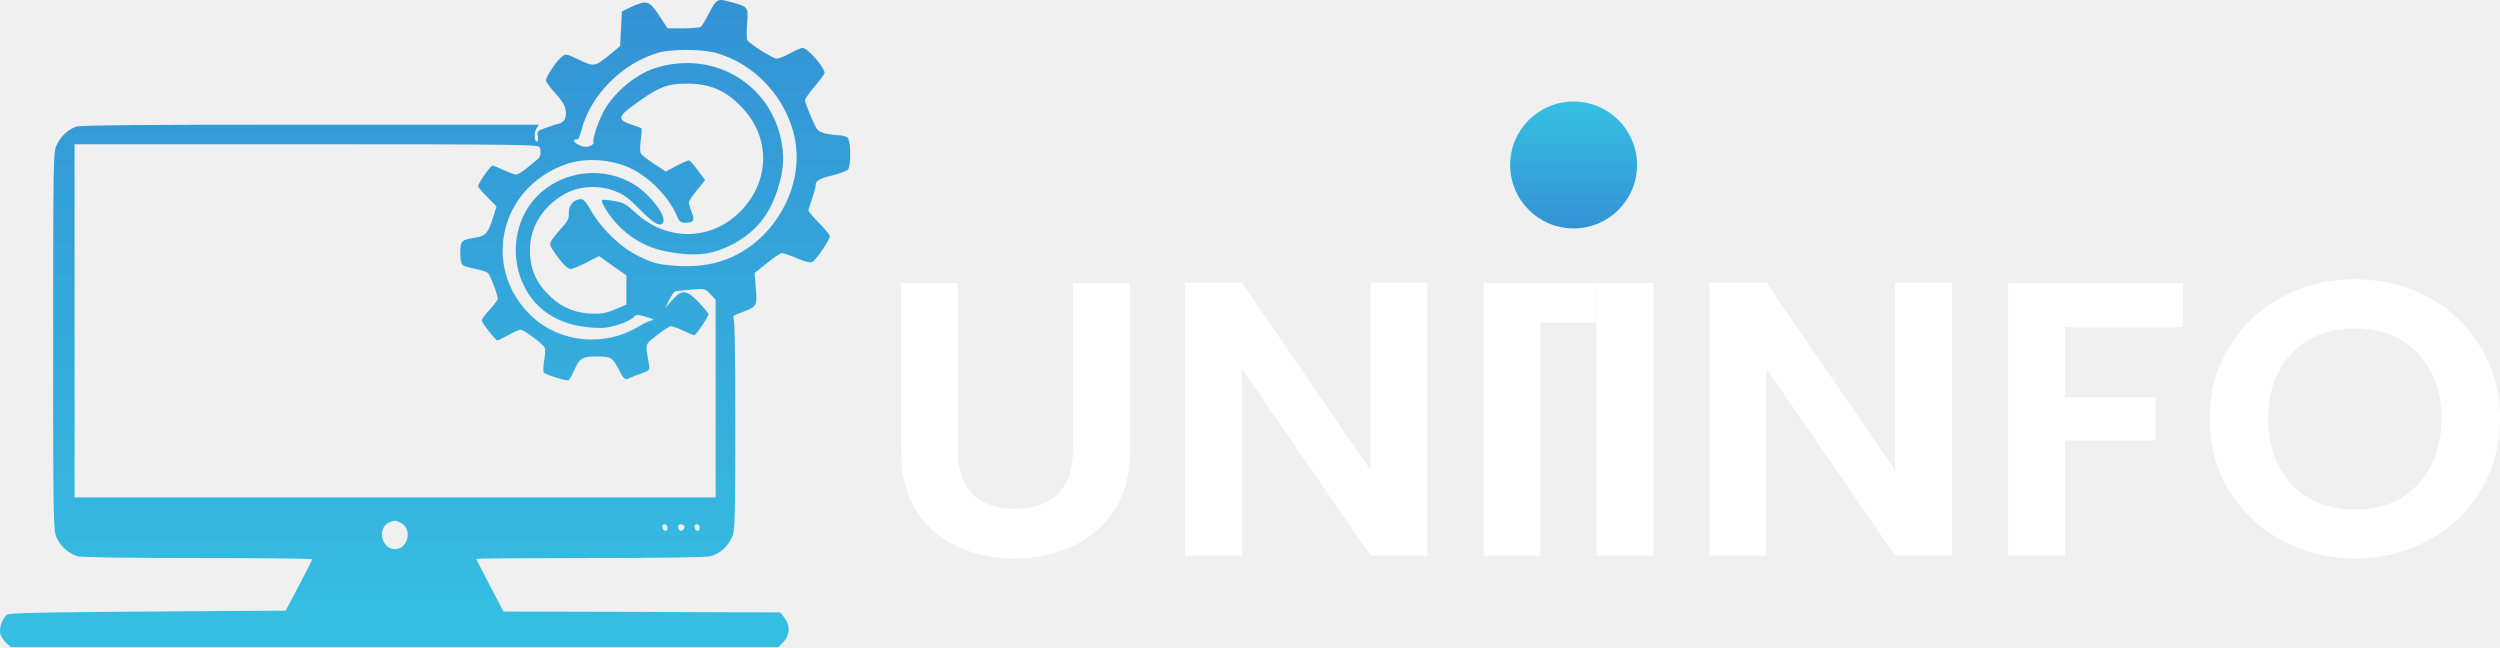
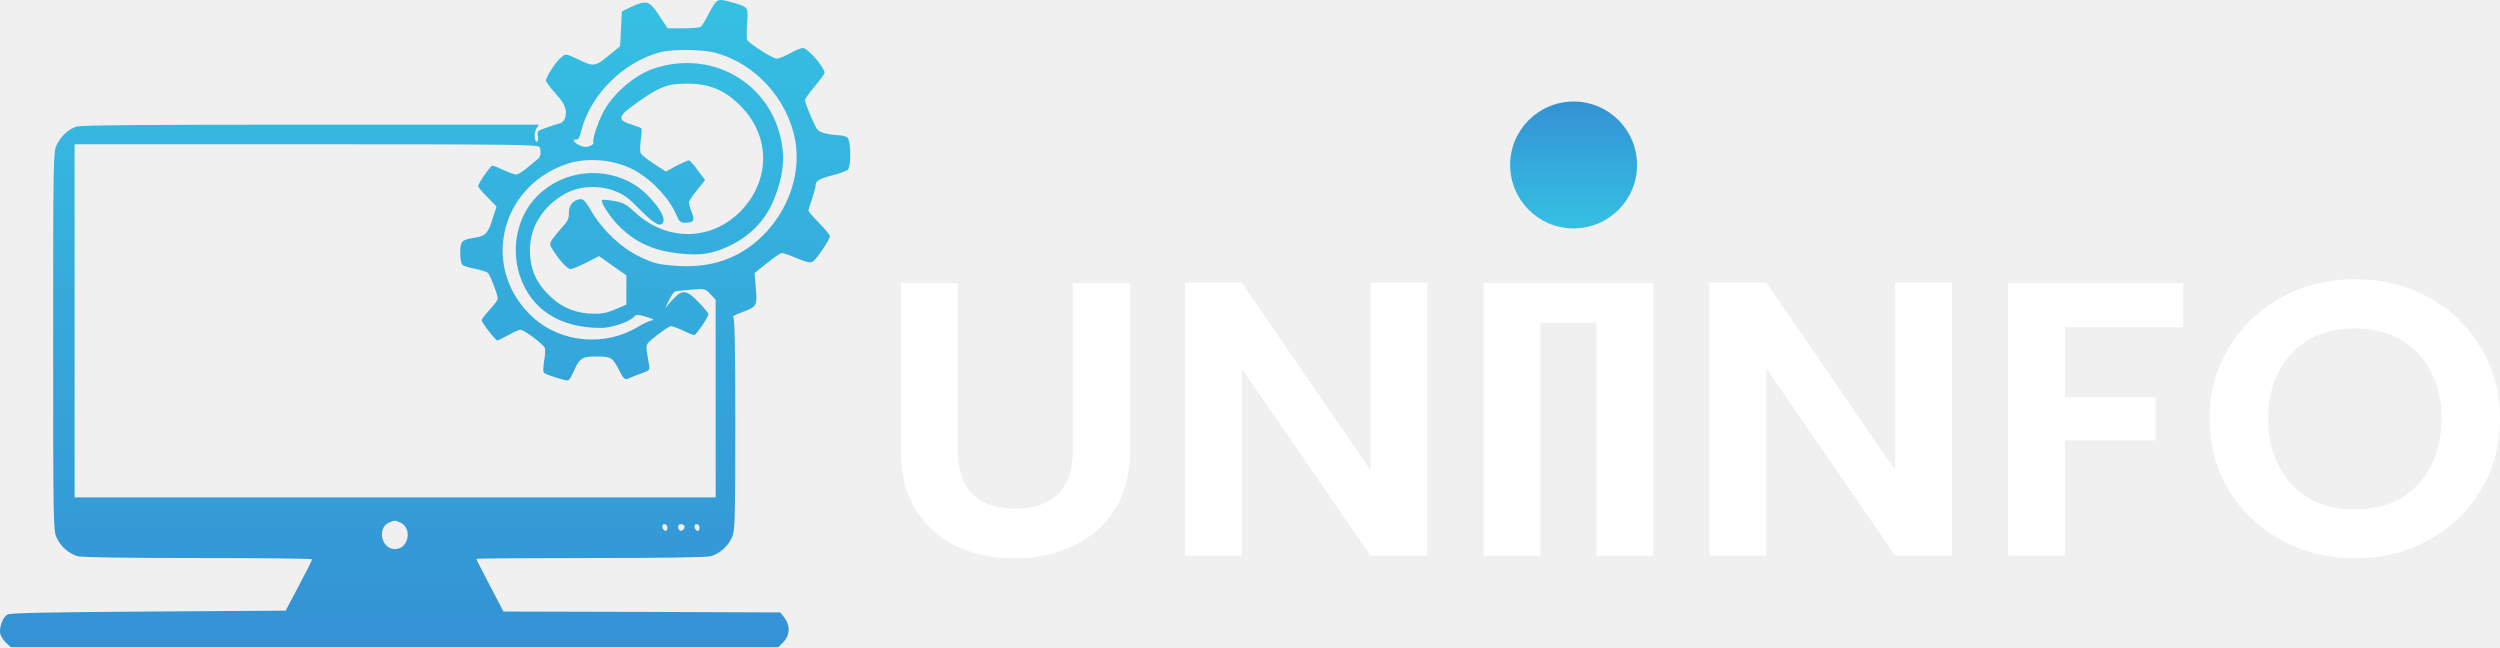
<svg xmlns="http://www.w3.org/2000/svg" width="197" height="51" viewBox="0 0 197 51" fill="none">
  <path d="M75.48 22.308V35.6C75.48 37.056 75.874 38.174 76.663 38.954C77.453 39.713 78.562 40.092 79.991 40.092C81.442 40.092 82.561 39.713 83.351 38.954C84.14 38.174 84.535 37.056 84.535 35.6V22.308H89.046V35.569C89.046 37.395 88.63 38.944 87.798 40.215C86.988 41.467 85.889 42.41 84.503 43.046C83.138 43.682 81.612 44 79.927 44C78.263 44 76.749 43.682 75.384 43.046C74.04 42.41 72.973 41.467 72.184 40.215C71.395 38.944 71 37.395 71 35.569V22.308H75.48Z" fill="white" />
  <path d="M112.476 43.785H107.997L97.854 29.046V43.785H93.374V22.277H97.854L107.997 37.046V22.277H112.476V43.785Z" fill="white" />
-   <path d="M125.809 22.308V25.419H121.383V43.785H116.903V22.308H125.809Z" fill="white" />
-   <path d="M130.288 22.308V43.785H125.809V25.419V22.308H130.288Z" fill="white" />
  <path d="M153.816 43.785H149.337L139.194 29.046V43.785H134.714V22.277H139.194L149.337 37.046V22.277H153.816V43.785Z" fill="white" />
  <path d="M172.034 22.308V25.785H162.723V31.292H169.858V34.708H162.723V43.785H158.243V22.308H172.034Z" fill="white" />
  <path d="M185.577 44C183.487 44 181.567 43.528 179.818 42.585C178.069 41.641 176.682 40.339 175.658 38.677C174.634 36.995 174.122 35.097 174.122 32.985C174.122 30.892 174.634 29.015 175.658 27.354C176.682 25.672 178.069 24.359 179.818 23.415C181.567 22.472 183.487 22 185.577 22C187.689 22 189.609 22.472 191.337 23.415C193.086 24.359 194.462 25.672 195.464 27.354C196.488 29.015 197 30.892 197 32.985C197 35.097 196.488 36.995 195.464 38.677C194.462 40.339 193.086 41.641 191.337 42.585C189.587 43.528 187.668 44 185.577 44ZM185.577 40.154C186.921 40.154 188.105 39.867 189.129 39.292C190.153 38.697 190.953 37.856 191.529 36.769C192.104 35.682 192.392 34.42 192.392 32.985C192.392 31.549 192.104 30.297 191.529 29.231C190.953 28.144 190.153 27.313 189.129 26.738C188.105 26.164 186.921 25.877 185.577 25.877C184.233 25.877 183.039 26.164 181.993 26.738C180.97 27.313 180.17 28.144 179.594 29.231C179.018 30.297 178.73 31.549 178.73 32.985C178.73 34.42 179.018 35.682 179.594 36.769C180.17 37.856 180.97 38.697 181.993 39.292C183.039 39.867 184.233 40.154 185.577 40.154Z" fill="white" />
-   <circle cx="124" cy="13" r="5" fill="url(#paint0_linear_202_2)" />
-   <path d="M56.364 0.223C56.237 0.364 55.97 0.827 55.759 1.249C55.548 1.671 55.295 2.064 55.21 2.12C55.126 2.177 54.507 2.233 53.831 2.233H52.607L51.932 1.207C51.158 0.04 50.947 -0.016 49.709 0.56L49.005 0.898L48.935 2.275L48.864 3.638L48.161 4.214C46.894 5.269 46.81 5.283 45.628 4.706C44.587 4.229 44.587 4.214 44.249 4.496C43.841 4.805 43.025 6.041 43.025 6.337C43.025 6.449 43.363 6.913 43.785 7.377C44.559 8.234 44.727 8.698 44.516 9.358C44.446 9.513 44.263 9.681 44.108 9.724C43.94 9.766 43.461 9.906 43.053 10.061C42.364 10.3 42.307 10.342 42.378 10.693C42.42 10.904 42.406 11.115 42.335 11.143C42.11 11.284 42.054 10.469 42.265 10.131L42.462 9.822H24.48C11.422 9.822 6.356 9.864 6.004 9.977C5.371 10.201 4.78 10.749 4.457 11.438C4.203 11.972 4.189 12.689 4.189 26.898C4.189 41.05 4.203 41.823 4.457 42.357C4.766 43.059 5.427 43.636 6.131 43.833C6.469 43.917 9.888 43.973 15.629 43.973C20.554 43.973 24.592 44.015 24.592 44.071C24.592 44.142 24.128 45.069 23.551 46.151L22.51 48.119L11.703 48.189C3.443 48.245 0.812 48.302 0.573 48.428C0.207 48.653 -0.088 49.482 0.024 49.96C0.081 50.157 0.292 50.48 0.489 50.663L0.854 51H31.093H61.331L61.669 50.663C62.274 50.058 62.302 49.271 61.753 48.597L61.486 48.26L50.581 48.217L39.676 48.189L38.607 46.151C38.016 45.027 37.537 44.086 37.537 44.043C37.537 44.001 41.576 43.973 46.514 43.973C52.241 43.973 55.661 43.917 55.998 43.833C56.702 43.636 57.363 43.059 57.673 42.357C57.912 41.837 57.94 41.247 57.94 33.404C57.94 27.151 57.898 25.014 57.771 24.972C57.687 24.944 57.996 24.775 58.461 24.607C59.643 24.171 59.685 24.101 59.558 22.695L59.46 21.515L60.445 20.728C60.979 20.292 61.514 19.941 61.613 19.941C61.725 19.941 62.26 20.123 62.794 20.348C63.526 20.658 63.836 20.728 64.033 20.629C64.314 20.475 65.398 18.873 65.398 18.606C65.398 18.521 65.018 18.058 64.553 17.58C64.089 17.116 63.709 16.666 63.709 16.596C63.709 16.526 63.836 16.104 63.991 15.654C64.145 15.205 64.272 14.727 64.272 14.6C64.272 14.235 64.525 14.094 65.609 13.813C66.157 13.673 66.692 13.476 66.805 13.378C67.072 13.139 67.058 11.185 66.805 10.876C66.706 10.749 66.368 10.665 66.045 10.651C65.735 10.651 65.215 10.567 64.919 10.482C64.413 10.328 64.342 10.229 63.906 9.19C63.639 8.571 63.428 7.995 63.428 7.897C63.428 7.798 63.779 7.306 64.202 6.8C64.624 6.308 64.975 5.831 64.975 5.732C64.975 5.311 63.639 3.779 63.259 3.779C63.118 3.779 62.668 3.961 62.26 4.2C61.838 4.425 61.373 4.622 61.205 4.622C60.909 4.622 59.108 3.484 58.883 3.16C58.827 3.076 58.827 2.5 58.869 1.881C58.967 0.574 58.967 0.546 57.771 0.209C56.772 -0.072 56.632 -0.072 56.364 0.223ZM56.308 4.144C59.488 4.959 62.077 7.798 62.668 11.087C63.343 14.952 60.825 19.182 57.054 20.503C55.858 20.925 54.535 21.065 52.987 20.925C51.805 20.826 51.453 20.728 50.398 20.222C48.935 19.519 47.485 18.142 46.599 16.638C46.106 15.809 45.966 15.654 45.684 15.697C45.136 15.781 44.812 16.203 44.826 16.793C44.84 17.214 44.742 17.425 44.305 17.903C44.01 18.226 43.658 18.662 43.517 18.859C43.278 19.238 43.278 19.252 43.658 19.842C44.179 20.629 44.727 21.206 44.967 21.206C45.079 21.206 45.628 20.981 46.191 20.7L47.204 20.18L48.273 20.939L49.357 21.698V22.85V24.002L48.907 24.199C47.823 24.663 47.612 24.719 46.782 24.719C45.487 24.719 44.348 24.284 43.433 23.426C42.251 22.33 41.758 21.234 41.758 19.688C41.758 17.861 42.814 16.203 44.573 15.247C45.656 14.656 47.162 14.572 48.4 15.036C49.132 15.303 49.483 15.556 50.44 16.526C51.594 17.692 52.087 17.945 52.27 17.467C52.467 16.947 51.242 15.359 50.074 14.6C47.64 13.054 44.39 13.392 42.349 15.43C40.774 17.003 40.225 19.533 40.971 21.754C41.871 24.396 44.094 25.829 47.345 25.843C48.147 25.843 49.526 25.394 49.92 25C50.159 24.761 50.215 24.761 50.933 24.972C51.51 25.141 51.594 25.211 51.341 25.253C51.158 25.281 50.708 25.492 50.342 25.717C47.711 27.333 44.221 27.038 41.984 25C37.917 21.276 39.268 14.867 44.516 12.97C46.191 12.352 48.442 12.548 50.032 13.434C51.439 14.221 52.776 15.668 53.339 17.018C53.522 17.453 53.634 17.552 53.958 17.552C54.662 17.552 54.774 17.383 54.507 16.723C54.38 16.399 54.282 16.048 54.282 15.95C54.282 15.837 54.577 15.401 54.929 14.98L55.562 14.193L54.985 13.42C54.676 12.984 54.352 12.633 54.282 12.633C54.211 12.633 53.761 12.829 53.297 13.068L52.467 13.518L51.538 12.914C51.031 12.576 50.553 12.211 50.497 12.085C50.426 11.958 50.426 11.48 50.497 11.017C50.553 10.553 50.581 10.145 50.539 10.103C50.497 10.075 50.131 9.934 49.737 9.808C48.752 9.499 48.71 9.204 49.568 8.557C51.791 6.885 52.481 6.59 54.113 6.59C55.97 6.59 57.194 7.124 58.475 8.473C60.712 10.82 60.684 14.207 58.419 16.582C56.097 18.999 52.565 19.07 50.046 16.736C49.343 16.09 49.118 15.963 48.386 15.837C47.907 15.753 47.485 15.711 47.443 15.767C47.303 15.907 48.02 17.032 48.681 17.72C50.004 19.07 51.411 19.73 53.465 19.969C55.182 20.166 56.195 20.011 57.616 19.308C59.136 18.549 60.276 17.383 60.923 15.865C61.542 14.418 61.81 13.04 61.683 11.86C61.162 6.828 56.35 3.779 51.496 5.409C49.99 5.929 48.316 7.363 47.542 8.824C47.091 9.695 46.641 11.059 46.768 11.241C46.81 11.312 46.669 11.438 46.472 11.508C46.191 11.621 45.98 11.593 45.614 11.424C45.361 11.298 45.178 11.143 45.22 11.059C45.262 10.988 45.375 10.96 45.459 10.988C45.558 11.017 45.698 10.749 45.797 10.328C46.5 7.503 49.061 4.931 51.96 4.13C52.945 3.863 55.252 3.877 56.308 4.144ZM42.518 11.593C42.673 11.986 42.603 12.352 42.364 12.548C42.223 12.661 41.829 12.984 41.505 13.251C41.168 13.532 40.788 13.757 40.675 13.757C40.562 13.757 40.126 13.602 39.704 13.406C39.282 13.209 38.874 13.054 38.804 13.054C38.649 13.054 37.678 14.446 37.678 14.671C37.678 14.741 38.002 15.134 38.41 15.542L39.127 16.273L38.818 17.242C38.466 18.381 38.255 18.606 37.411 18.732C36.369 18.887 36.271 18.999 36.271 19.927C36.271 20.419 36.341 20.798 36.454 20.882C36.538 20.967 37.003 21.093 37.467 21.192C37.931 21.276 38.382 21.43 38.466 21.529C38.649 21.726 39.226 23.258 39.226 23.525C39.226 23.637 38.944 24.016 38.593 24.396C38.255 24.761 37.959 25.141 37.959 25.239C37.959 25.422 39.043 26.827 39.198 26.827C39.254 26.827 39.634 26.631 40.056 26.406C40.478 26.167 40.9 25.984 41.013 25.984C41.308 25.984 42.856 27.151 42.941 27.432C42.969 27.586 42.955 28.05 42.87 28.486C42.8 28.921 42.8 29.329 42.856 29.371C43.025 29.54 44.615 30.032 44.77 29.975C44.854 29.947 45.051 29.624 45.206 29.273C45.67 28.204 45.853 28.092 47.021 28.092C48.161 28.092 48.259 28.148 48.794 29.188C49.16 29.891 49.258 29.975 49.596 29.793C49.737 29.722 50.159 29.554 50.539 29.427C51.214 29.188 51.214 29.174 51.13 28.668C50.848 26.996 50.778 27.221 51.763 26.42C52.255 26.026 52.762 25.703 52.874 25.703C53.001 25.703 53.437 25.858 53.831 26.054C54.239 26.251 54.619 26.406 54.704 26.406C54.858 26.406 55.829 24.972 55.829 24.747C55.829 24.691 55.492 24.269 55.07 23.834C54.155 22.864 53.775 22.794 53.114 23.497C52.861 23.749 52.579 24.073 52.481 24.227C52.382 24.382 52.467 24.171 52.663 23.764C52.861 23.356 53.1 22.991 53.198 22.962C53.297 22.934 53.859 22.878 54.465 22.822C55.562 22.738 55.562 22.738 55.984 23.187L56.392 23.623V31.409V39.195H31.135H5.878V25.281V11.368H24.156C40.689 11.368 42.434 11.396 42.518 11.593ZM31.543 41.176C32.528 41.626 32.19 43.27 31.121 43.27C30.038 43.27 29.686 41.57 30.685 41.162C31.107 40.994 31.135 40.994 31.543 41.176ZM52.593 41.598C52.593 41.935 52.27 41.893 52.199 41.542C52.171 41.401 52.241 41.303 52.368 41.303C52.509 41.303 52.593 41.429 52.593 41.598ZM53.916 41.415C54.028 41.598 53.761 41.907 53.592 41.809C53.367 41.668 53.395 41.303 53.634 41.303C53.747 41.303 53.874 41.359 53.916 41.415ZM55.126 41.598C55.126 41.935 54.802 41.893 54.732 41.542C54.704 41.401 54.774 41.303 54.901 41.303C55.041 41.303 55.126 41.429 55.126 41.598Z" fill="url(#paint1_linear_202_2)" />
+   <path d="M121.383 25.419V43.785H116.903V22.308H130.288V43.785H125.809V25.419H121.383Z" fill="white" />
+   <circle cx="124" cy="13" r="5" fill="url(#paint0_linear_3_51)" />
+   <path d="M56.364 0.223C56.237 0.364 55.97 0.827 55.759 1.249C55.548 1.671 55.295 2.064 55.21 2.12C55.126 2.177 54.507 2.233 53.831 2.233H52.607L51.932 1.207C51.158 0.04 50.947 -0.016 49.709 0.56L49.005 0.898L48.935 2.275L48.864 3.638L48.161 4.214C46.894 5.269 46.81 5.283 45.628 4.706C44.587 4.229 44.587 4.214 44.249 4.496C43.841 4.805 43.025 6.041 43.025 6.337C43.025 6.449 43.363 6.913 43.785 7.377C44.559 8.234 44.727 8.698 44.516 9.358C44.446 9.513 44.263 9.681 44.108 9.724C43.94 9.766 43.461 9.906 43.053 10.061C42.364 10.3 42.307 10.342 42.378 10.693C42.42 10.904 42.406 11.115 42.335 11.143C42.11 11.284 42.054 10.469 42.265 10.131L42.462 9.822H24.48C11.422 9.822 6.356 9.864 6.004 9.977C5.371 10.201 4.78 10.749 4.457 11.438C4.203 11.972 4.189 12.689 4.189 26.898C4.189 41.05 4.203 41.823 4.457 42.357C4.766 43.059 5.427 43.636 6.131 43.833C6.469 43.917 9.888 43.973 15.629 43.973C20.554 43.973 24.592 44.015 24.592 44.071C24.592 44.142 24.128 45.069 23.551 46.151L22.51 48.119L11.703 48.189C3.443 48.245 0.812 48.302 0.573 48.428C0.207 48.653 -0.088 49.482 0.024 49.96C0.081 50.157 0.292 50.48 0.489 50.663L0.854 51H31.093H61.331L61.669 50.663C62.274 50.058 62.302 49.271 61.753 48.597L61.486 48.26L50.581 48.217L39.676 48.189L38.607 46.151C38.016 45.027 37.537 44.086 37.537 44.043C37.537 44.001 41.576 43.973 46.514 43.973C52.241 43.973 55.661 43.917 55.998 43.833C56.702 43.636 57.363 43.059 57.673 42.357C57.912 41.837 57.94 41.247 57.94 33.404C57.94 27.151 57.898 25.014 57.771 24.972C57.687 24.944 57.996 24.775 58.461 24.607C59.643 24.171 59.685 24.101 59.558 22.695L59.46 21.515L60.445 20.728C60.979 20.292 61.514 19.941 61.613 19.941C61.725 19.941 62.26 20.123 62.794 20.348C63.526 20.658 63.836 20.728 64.033 20.629C64.314 20.475 65.398 18.873 65.398 18.606C65.398 18.521 65.018 18.058 64.553 17.58C64.089 17.116 63.709 16.666 63.709 16.596C63.709 16.526 63.836 16.104 63.991 15.654C64.145 15.205 64.272 14.727 64.272 14.6C64.272 14.235 64.525 14.094 65.609 13.813C66.157 13.673 66.692 13.476 66.805 13.378C67.072 13.139 67.058 11.185 66.805 10.876C66.706 10.749 66.368 10.665 66.045 10.651C65.735 10.651 65.215 10.567 64.919 10.482C64.413 10.328 64.342 10.229 63.906 9.19C63.639 8.571 63.428 7.995 63.428 7.897C63.428 7.798 63.779 7.306 64.202 6.8C64.624 6.308 64.975 5.831 64.975 5.732C64.975 5.311 63.639 3.779 63.259 3.779C63.118 3.779 62.668 3.961 62.26 4.2C61.838 4.425 61.373 4.622 61.205 4.622C60.909 4.622 59.108 3.484 58.883 3.16C58.827 3.076 58.827 2.5 58.869 1.881C58.967 0.574 58.967 0.546 57.771 0.209C56.772 -0.072 56.632 -0.072 56.364 0.223ZM56.308 4.144C59.488 4.959 62.077 7.798 62.668 11.087C63.343 14.952 60.825 19.182 57.054 20.503C55.858 20.925 54.535 21.065 52.987 20.925C51.805 20.826 51.453 20.728 50.398 20.222C48.935 19.519 47.485 18.142 46.599 16.638C46.106 15.809 45.966 15.654 45.684 15.697C45.136 15.781 44.812 16.203 44.826 16.793C44.84 17.214 44.742 17.425 44.305 17.903C44.01 18.226 43.658 18.662 43.517 18.859C43.278 19.238 43.278 19.252 43.658 19.842C44.179 20.629 44.727 21.206 44.967 21.206C45.079 21.206 45.628 20.981 46.191 20.7L47.204 20.18L48.273 20.939L49.357 21.698V22.85V24.002L48.907 24.199C47.823 24.663 47.612 24.719 46.782 24.719C45.487 24.719 44.348 24.284 43.433 23.426C42.251 22.33 41.758 21.234 41.758 19.688C41.758 17.861 42.814 16.203 44.573 15.247C45.656 14.656 47.162 14.572 48.4 15.036C49.132 15.303 49.483 15.556 50.44 16.526C51.594 17.692 52.087 17.945 52.27 17.467C52.467 16.947 51.242 15.359 50.074 14.6C47.64 13.054 44.39 13.392 42.349 15.43C40.774 17.003 40.225 19.533 40.971 21.754C41.871 24.396 44.094 25.829 47.345 25.843C48.147 25.843 49.526 25.394 49.92 25C50.159 24.761 50.215 24.761 50.933 24.972C51.51 25.141 51.594 25.211 51.341 25.253C51.158 25.281 50.708 25.492 50.342 25.717C47.711 27.333 44.221 27.038 41.984 25C37.917 21.276 39.268 14.867 44.516 12.97C46.191 12.352 48.442 12.548 50.032 13.434C51.439 14.221 52.776 15.668 53.339 17.018C53.522 17.453 53.634 17.552 53.958 17.552C54.662 17.552 54.774 17.383 54.507 16.723C54.38 16.399 54.282 16.048 54.282 15.95C54.282 15.837 54.577 15.401 54.929 14.98L55.562 14.193L54.985 13.42C54.676 12.984 54.352 12.633 54.282 12.633C54.211 12.633 53.761 12.829 53.297 13.068L52.467 13.518L51.538 12.914C51.031 12.576 50.553 12.211 50.497 12.085C50.426 11.958 50.426 11.48 50.497 11.017C50.553 10.553 50.581 10.145 50.539 10.103C50.497 10.075 50.131 9.934 49.737 9.808C48.752 9.499 48.71 9.204 49.568 8.557C51.791 6.885 52.481 6.59 54.113 6.59C55.97 6.59 57.194 7.124 58.475 8.473C60.712 10.82 60.684 14.207 58.419 16.582C56.097 18.999 52.565 19.07 50.046 16.736C49.343 16.09 49.118 15.963 48.386 15.837C47.907 15.753 47.485 15.711 47.443 15.767C47.303 15.907 48.02 17.032 48.681 17.72C50.004 19.07 51.411 19.73 53.465 19.969C55.182 20.166 56.195 20.011 57.616 19.308C59.136 18.549 60.276 17.383 60.923 15.865C61.542 14.418 61.81 13.04 61.683 11.86C61.162 6.828 56.35 3.779 51.496 5.409C49.99 5.929 48.316 7.363 47.542 8.824C47.091 9.695 46.641 11.059 46.768 11.241C46.81 11.312 46.669 11.438 46.472 11.508C46.191 11.621 45.98 11.593 45.614 11.424C45.361 11.298 45.178 11.143 45.22 11.059C45.262 10.988 45.375 10.96 45.459 10.988C45.558 11.017 45.698 10.749 45.797 10.328C46.5 7.503 49.061 4.931 51.96 4.13C52.945 3.863 55.252 3.877 56.308 4.144ZM42.518 11.593C42.673 11.986 42.603 12.352 42.364 12.548C42.223 12.661 41.829 12.984 41.505 13.251C41.168 13.532 40.788 13.757 40.675 13.757C40.562 13.757 40.126 13.602 39.704 13.406C39.282 13.209 38.874 13.054 38.804 13.054C38.649 13.054 37.678 14.446 37.678 14.671C37.678 14.741 38.002 15.134 38.41 15.542L39.127 16.273L38.818 17.242C38.466 18.381 38.255 18.606 37.411 18.732C36.369 18.887 36.271 18.999 36.271 19.927C36.271 20.419 36.341 20.798 36.454 20.882C36.538 20.967 37.003 21.093 37.467 21.192C37.931 21.276 38.382 21.43 38.466 21.529C38.649 21.726 39.226 23.258 39.226 23.525C39.226 23.637 38.944 24.016 38.593 24.396C38.255 24.761 37.959 25.141 37.959 25.239C37.959 25.422 39.043 26.827 39.198 26.827C39.254 26.827 39.634 26.631 40.056 26.406C40.478 26.167 40.9 25.984 41.013 25.984C41.308 25.984 42.856 27.151 42.941 27.432C42.969 27.586 42.955 28.05 42.87 28.486C42.8 28.921 42.8 29.329 42.856 29.371C43.025 29.54 44.615 30.032 44.77 29.975C44.854 29.947 45.051 29.624 45.206 29.273C45.67 28.204 45.853 28.092 47.021 28.092C48.161 28.092 48.259 28.148 48.794 29.188C49.16 29.891 49.258 29.975 49.596 29.793C49.737 29.722 50.159 29.554 50.539 29.427C51.214 29.188 51.214 29.174 51.13 28.668C50.848 26.996 50.778 27.221 51.763 26.42C52.255 26.026 52.762 25.703 52.874 25.703C53.001 25.703 53.437 25.858 53.831 26.054C54.239 26.251 54.619 26.406 54.704 26.406C54.858 26.406 55.829 24.972 55.829 24.747C55.829 24.691 55.492 24.269 55.07 23.834C54.155 22.864 53.775 22.794 53.114 23.497C52.861 23.749 52.579 24.073 52.481 24.227C52.382 24.382 52.467 24.171 52.663 23.764C52.861 23.356 53.1 22.991 53.198 22.962C53.297 22.934 53.859 22.878 54.465 22.822C55.562 22.738 55.562 22.738 55.984 23.187L56.392 23.623V31.409V39.195H31.135H5.878V25.281V11.368H24.156C40.689 11.368 42.434 11.396 42.518 11.593ZM31.543 41.176C32.528 41.626 32.19 43.27 31.121 43.27C30.038 43.27 29.686 41.57 30.685 41.162C31.107 40.994 31.135 40.994 31.543 41.176ZM52.593 41.598C52.593 41.935 52.27 41.893 52.199 41.542C52.171 41.401 52.241 41.303 52.368 41.303C52.509 41.303 52.593 41.429 52.593 41.598ZM53.916 41.415C54.028 41.598 53.761 41.907 53.592 41.809C53.367 41.668 53.395 41.303 53.634 41.303C53.747 41.303 53.874 41.359 53.916 41.415ZM55.126 41.598C55.126 41.935 54.802 41.893 54.732 41.542C54.704 41.401 54.774 41.303 54.901 41.303C55.041 41.303 55.126 41.429 55.126 41.598Z" fill="url(#paint1_linear_3_51)" />
  <defs>
-     <linearGradient id="paint0_linear_202_2" x1="124" y1="8" x2="124" y2="18" gradientUnits="userSpaceOnUse">
-       <stop stop-color="#35C0E3" />
-       <stop offset="1" stop-color="#3492D4" />
+     <linearGradient id="paint0_linear_3_51" x1="124" y1="8" x2="124" y2="18" gradientUnits="userSpaceOnUse">
+       <stop stop-color="#3492D4" />
+       <stop offset="1" stop-color="#35C0E3" />
    </linearGradient>
-     <linearGradient id="paint1_linear_202_2" x1="33.5" y1="51" x2="33.5" y2="0" gradientUnits="userSpaceOnUse">
-       <stop stop-color="#35C0E3" />
-       <stop offset="1" stop-color="#3492D4" />
+     <linearGradient id="paint1_linear_3_51" x1="33.5" y1="51" x2="33.5" y2="0" gradientUnits="userSpaceOnUse">
+       <stop stop-color="#3492D4" />
+       <stop offset="1" stop-color="#35C0E3" />
    </linearGradient>
  </defs>
</svg>
